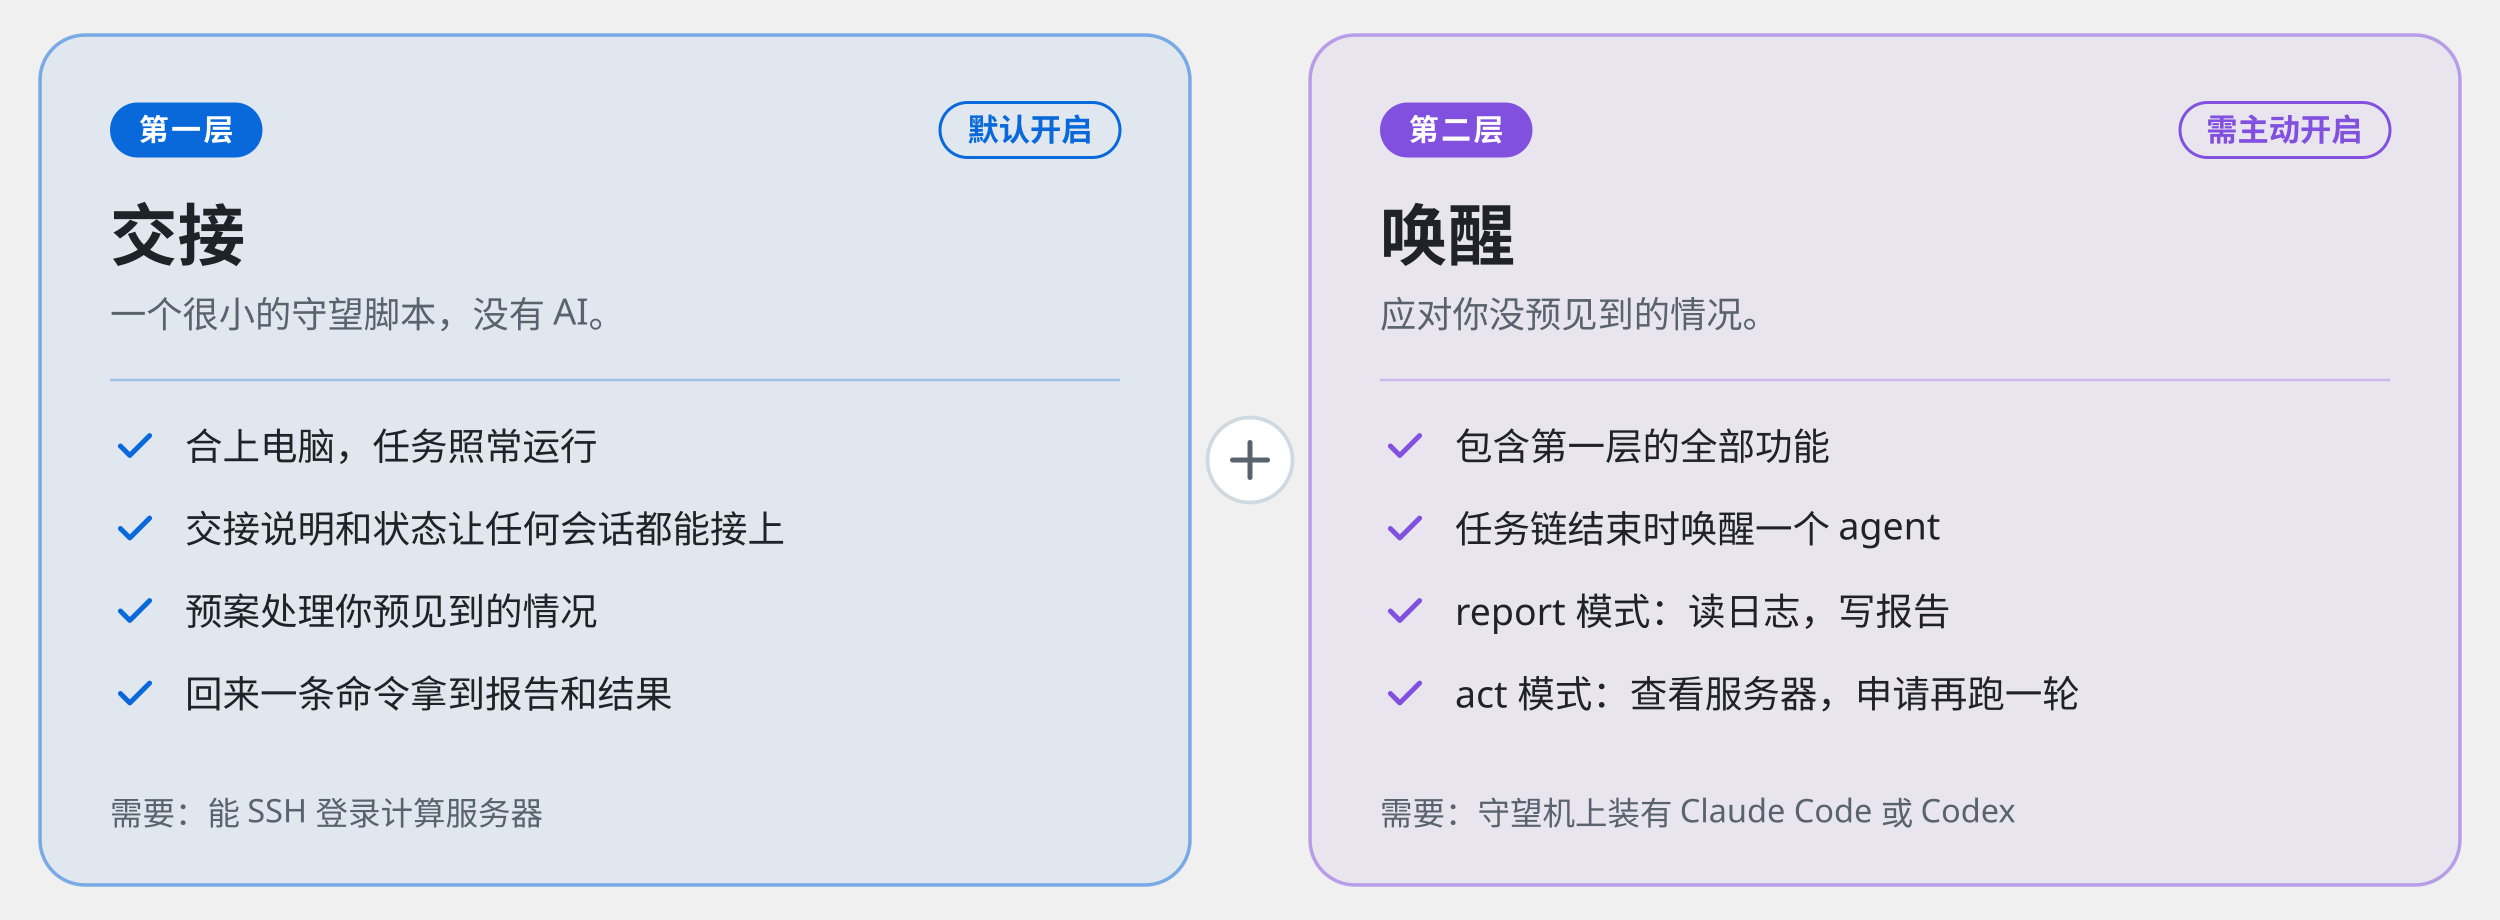
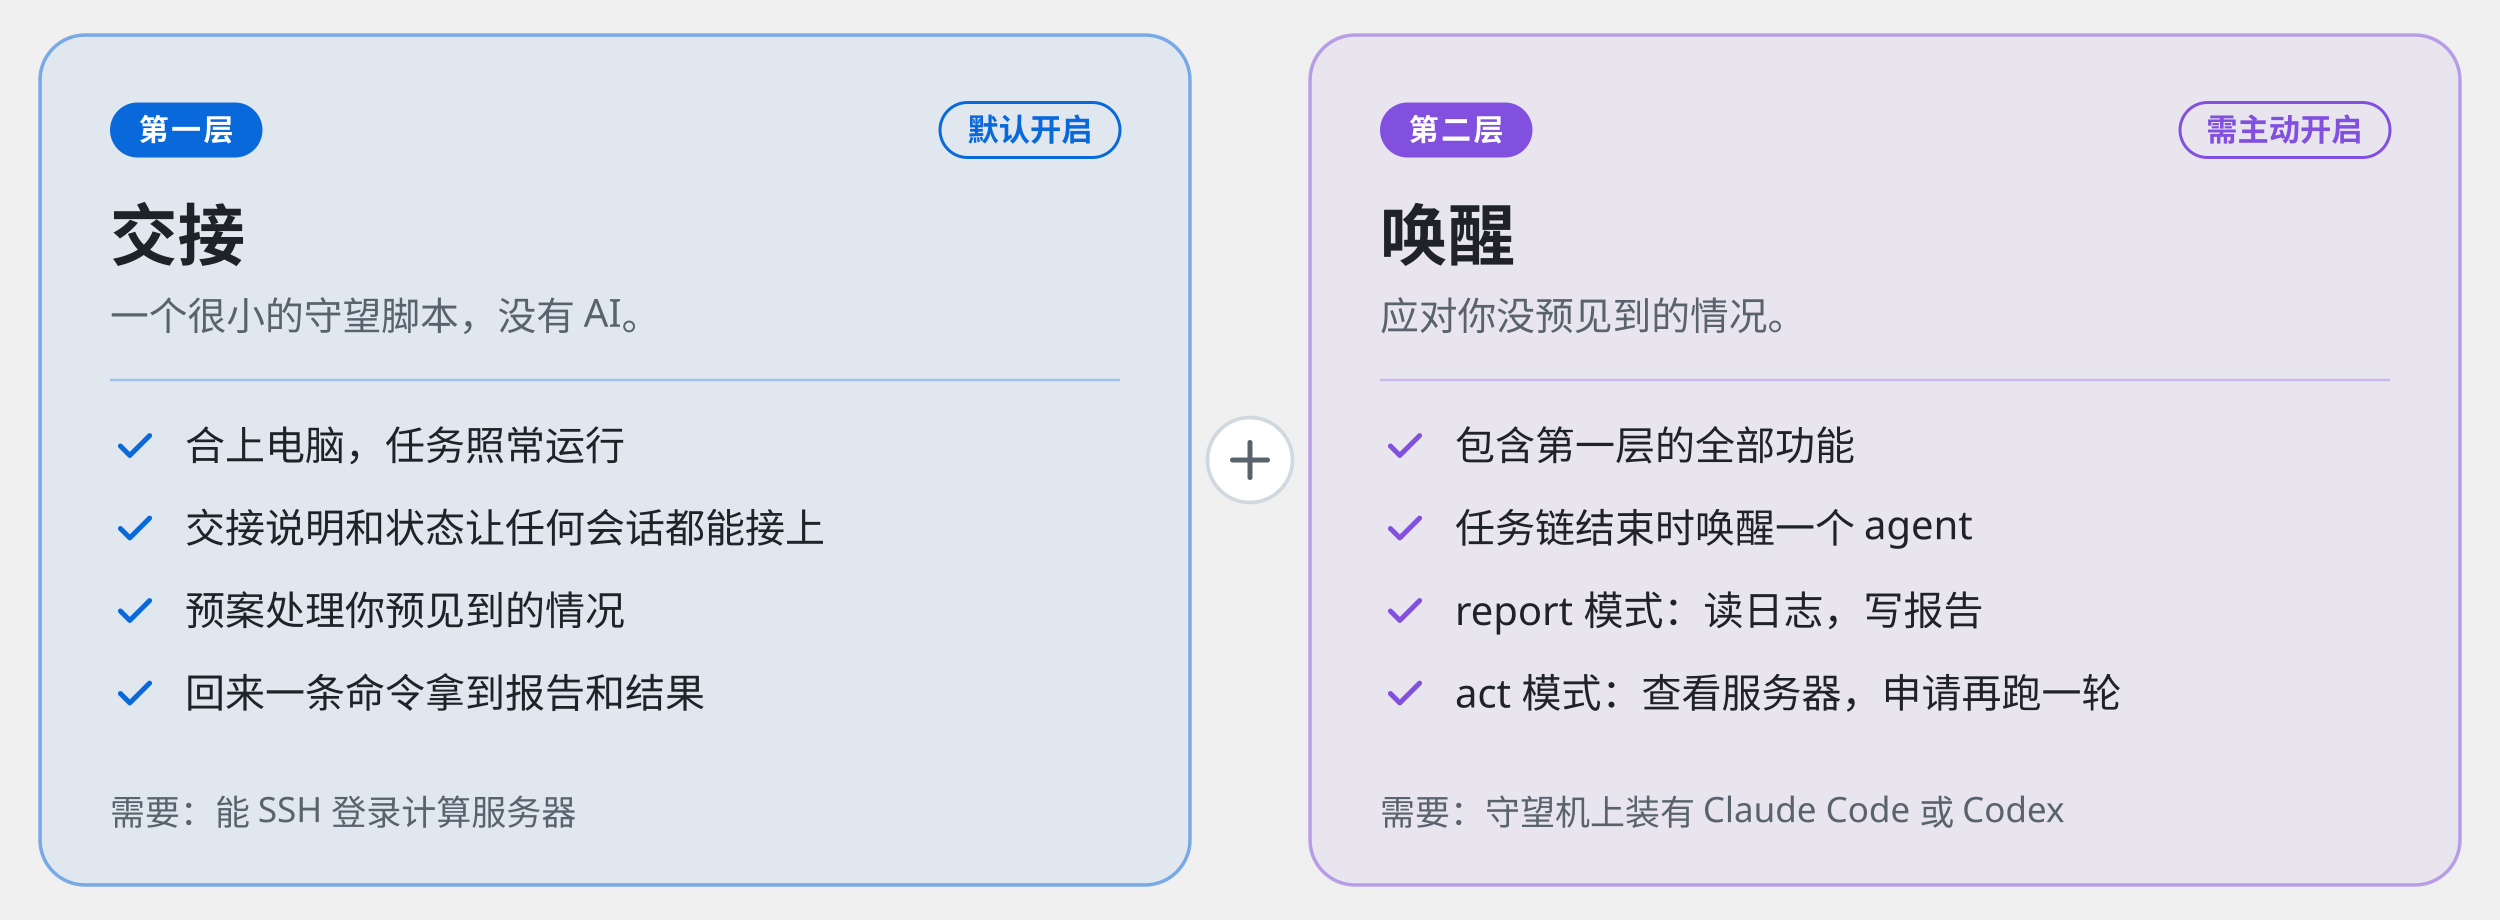
<svg xmlns="http://www.w3.org/2000/svg" viewBox="0 0 1000 368" width="1000" height="368">
  <rect x="16" y="14" width="460" height="340" rx="18" fill="#0969da" fill-opacity="0.07" stroke="#0969da" stroke-opacity="0.5" stroke-width="1.4" />
  <rect x="44" y="41" width="61" height="22" rx="11" fill="#0969da" />
  <text x="74.44" y="56.2" font-family="-apple-system, BlinkMacSystemFont, &quot;Segoe UI&quot;, &quot;Noto Sans&quot;, Helvetica, Arial, &quot;PingFang SC&quot;, &quot;Microsoft YaHei&quot;, &quot;Noto Sans CJK SC&quot;, sans-serif" font-size="12" font-weight="700" fill="#ffffff" text-anchor="middle" letter-spacing="0.08em">第一层</text>
  <rect x="376" y="41" width="72" height="22" rx="11" fill="none" stroke="#0969da" stroke-width="1.2" />
  <text x="412.0" y="56.4" font-family="-apple-system, BlinkMacSystemFont, &quot;Segoe UI&quot;, &quot;Noto Sans&quot;, Helvetica, Arial, &quot;PingFang SC&quot;, &quot;Microsoft YaHei&quot;, &quot;Noto Sans CJK SC&quot;, sans-serif" font-size="12.5" font-weight="600" fill="#0969da" text-anchor="middle">默认开启</text>
  <text x="44" y="104" font-family="-apple-system, BlinkMacSystemFont, &quot;Segoe UI&quot;, &quot;Noto Sans&quot;, Helvetica, Arial, &quot;PingFang SC&quot;, &quot;Microsoft YaHei&quot;, &quot;Noto Sans CJK SC&quot;, sans-serif" font-size="27" font-weight="700" fill="#1f2328" text-anchor="start">交接</text>
-   <text x="44" y="131" font-family="-apple-system, BlinkMacSystemFont, &quot;Segoe UI&quot;, &quot;Noto Sans&quot;, Helvetica, Arial, &quot;PingFang SC&quot;, &quot;Microsoft YaHei&quot;, &quot;Noto Sans CJK SC&quot;, sans-serif" font-size="14.5" font-weight="400" fill="#59636e" text-anchor="start">一个很小的守望脚本，没有 AI。</text>
+   <text x="44" y="132" font-family="-apple-system, BlinkMacSystemFont, &quot;Segoe UI&quot;, &quot;Noto Sans&quot;, Helvetica, Arial, &quot;PingFang SC&quot;, &quot;Microsoft YaHei&quot;, &quot;Noto Sans CJK SC&quot;, sans-serif" font-size="15.5" font-weight="400" fill="#59636e" text-anchor="start">一个很小的守望脚本，没有 AI。</text>
  <path d="M44 152H448" stroke="#0969da" stroke-opacity="0.3" />
  <g transform="translate(44,168) scale(0.8333333)" fill="none" stroke="#0969da" stroke-width="2.4" stroke-linecap="round" stroke-linejoin="round">
    <path d="M5 12.5l4.5 4.5L19 7.5" />
  </g>
-   <text x="74" y="184" font-family="-apple-system, BlinkMacSystemFont, &quot;Segoe UI&quot;, &quot;Noto Sans&quot;, Helvetica, Arial, &quot;PingFang SC&quot;, &quot;Microsoft YaHei&quot;, &quot;Noto Sans CJK SC&quot;, sans-serif" font-size="15" font-weight="500" fill="#1f2328" text-anchor="start">合上电脑，任务照常运行</text>
+   <text x="74" y="184" font-family="-apple-system, BlinkMacSystemFont, &quot;Segoe UI&quot;, &quot;Noto Sans&quot;, Helvetica, Arial, &quot;PingFang SC&quot;, &quot;Microsoft YaHei&quot;, &quot;Noto Sans CJK SC&quot;, sans-serif" font-size="16" font-weight="500" fill="#1f2328" text-anchor="start">合上电脑，任务照常运行</text>
  <g transform="translate(44,201) scale(0.8333333)" fill="none" stroke="#0969da" stroke-width="2.4" stroke-linecap="round" stroke-linejoin="round">
    <path d="M5 12.5l4.5 4.5L19 7.5" />
  </g>
-   <text x="74" y="217" font-family="-apple-system, BlinkMacSystemFont, &quot;Segoe UI&quot;, &quot;Noto Sans&quot;, Helvetica, Arial, &quot;PingFang SC&quot;, &quot;Microsoft YaHei&quot;, &quot;Noto Sans CJK SC&quot;, sans-serif" font-size="15" font-weight="500" fill="#1f2328" text-anchor="start">交接说明和状态让任何会话都能接上</text>
+   <text x="74" y="217" font-family="-apple-system, BlinkMacSystemFont, &quot;Segoe UI&quot;, &quot;Noto Sans&quot;, Helvetica, Arial, &quot;PingFang SC&quot;, &quot;Microsoft YaHei&quot;, &quot;Noto Sans CJK SC&quot;, sans-serif" font-size="16" font-weight="500" fill="#1f2328" text-anchor="start">交接说明和状态让任何会话都能接上</text>
  <g transform="translate(44,234) scale(0.8333333)" fill="none" stroke="#0969da" stroke-width="2.4" stroke-linecap="round" stroke-linejoin="round">
    <path d="M5 12.5l4.5 4.5L19 7.5" />
  </g>
-   <text x="74" y="250" font-family="-apple-system, BlinkMacSystemFont, &quot;Segoe UI&quot;, &quot;Noto Sans&quot;, Helvetica, Arial, &quot;PingFang SC&quot;, &quot;Microsoft YaHei&quot;, &quot;Noto Sans CJK SC&quot;, sans-serif" font-size="15" font-weight="500" fill="#1f2328" text-anchor="start">预案处理你预见到的情况</text>
+   <text x="74" y="250" font-family="-apple-system, BlinkMacSystemFont, &quot;Segoe UI&quot;, &quot;Noto Sans&quot;, Helvetica, Arial, &quot;PingFang SC&quot;, &quot;Microsoft YaHei&quot;, &quot;Noto Sans CJK SC&quot;, sans-serif" font-size="16" font-weight="500" fill="#1f2328" text-anchor="start">预案处理你预见到的情况</text>
  <g transform="translate(44,267) scale(0.8333333)" fill="none" stroke="#0969da" stroke-width="2.4" stroke-linecap="round" stroke-linejoin="round">
    <path d="M5 12.5l4.5 4.5L19 7.5" />
  </g>
-   <text x="74" y="283" font-family="-apple-system, BlinkMacSystemFont, &quot;Segoe UI&quot;, &quot;Noto Sans&quot;, Helvetica, Arial, &quot;PingFang SC&quot;, &quot;Microsoft YaHei&quot;, &quot;Noto Sans CJK SC&quot;, sans-serif" font-size="15" font-weight="500" fill="#1f2328" text-anchor="start">回来一条命令拿到报告和结果</text>
-   <text x="44" y="330" font-family="-apple-system, BlinkMacSystemFont, &quot;Segoe UI&quot;, &quot;Noto Sans&quot;, Helvetica, Arial, &quot;PingFang SC&quot;, &quot;Microsoft YaHei&quot;, &quot;Noto Sans CJK SC&quot;, sans-serif" font-size="13" font-weight="500" fill="#59636e" text-anchor="start">需要：能 SSH 登录计算服务器</text>
+   <text x="74" y="283" font-family="-apple-system, BlinkMacSystemFont, &quot;Segoe UI&quot;, &quot;Noto Sans&quot;, Helvetica, Arial, &quot;PingFang SC&quot;, &quot;Microsoft YaHei&quot;, &quot;Noto Sans CJK SC&quot;, sans-serif" font-size="16" font-weight="500" fill="#1f2328" text-anchor="start">回来一条命令拿到报告和结果</text>
+   <text x="44" y="330" font-family="-apple-system, BlinkMacSystemFont, &quot;Segoe UI&quot;, &quot;Noto Sans&quot;, Helvetica, Arial, &quot;PingFang SC&quot;, &quot;Microsoft YaHei&quot;, &quot;Noto Sans CJK SC&quot;, sans-serif" font-size="14" font-weight="500" fill="#59636e" text-anchor="start">需要：能 SSH 登录计算服务器</text>
  <rect x="524" y="14" width="460" height="340" rx="18" fill="#8250df" fill-opacity="0.07" stroke="#8250df" stroke-opacity="0.5" stroke-width="1.4" />
  <rect x="552" y="41" width="61" height="22" rx="11" fill="#8250df" />
  <text x="582.44" y="56.2" font-family="-apple-system, BlinkMacSystemFont, &quot;Segoe UI&quot;, &quot;Noto Sans&quot;, Helvetica, Arial, &quot;PingFang SC&quot;, &quot;Microsoft YaHei&quot;, &quot;Noto Sans CJK SC&quot;, sans-serif" font-size="12" font-weight="700" fill="#ffffff" text-anchor="middle" letter-spacing="0.08em">第二层</text>
  <rect x="872" y="41" width="84" height="22" rx="11" fill="none" stroke="#8250df" stroke-width="1.2" />
  <text x="913.75" y="56.4" font-family="-apple-system, BlinkMacSystemFont, &quot;Segoe UI&quot;, &quot;Noto Sans&quot;, Helvetica, Arial, &quot;PingFang SC&quot;, &quot;Microsoft YaHei&quot;, &quot;Noto Sans CJK SC&quot;, sans-serif" font-size="12.5" font-weight="600" fill="#8250df" text-anchor="middle">需主动开启</text>
  <text x="552" y="104" font-family="-apple-system, BlinkMacSystemFont, &quot;Segoe UI&quot;, &quot;Noto Sans&quot;, Helvetica, Arial, &quot;PingFang SC&quot;, &quot;Microsoft YaHei&quot;, &quot;Noto Sans CJK SC&quot;, sans-serif" font-size="27" font-weight="700" fill="#1f2328" text-anchor="start">唤醒</text>
-   <text x="552" y="131" font-family="-apple-system, BlinkMacSystemFont, &quot;Segoe UI&quot;, &quot;Noto Sans&quot;, Helvetica, Arial, &quot;PingFang SC&quot;, &quot;Microsoft YaHei&quot;, &quot;Noto Sans CJK SC&quot;, sans-serif" font-size="14.5" font-weight="400" fill="#59636e" text-anchor="start">应对你没预见到的情况。</text>
+   <text x="552" y="132" font-family="-apple-system, BlinkMacSystemFont, &quot;Segoe UI&quot;, &quot;Noto Sans&quot;, Helvetica, Arial, &quot;PingFang SC&quot;, &quot;Microsoft YaHei&quot;, &quot;Noto Sans CJK SC&quot;, sans-serif" font-size="15.5" font-weight="400" fill="#59636e" text-anchor="start">应对你没预见到的情况。</text>
  <path d="M552 152H956" stroke="#8250df" stroke-opacity="0.3" />
  <g transform="translate(552,168) scale(0.8333333)" fill="none" stroke="#8250df" stroke-width="2.4" stroke-linecap="round" stroke-linejoin="round">
    <path d="M5 12.5l4.5 4.5L19 7.5" />
  </g>
-   <text x="582" y="184" font-family="-apple-system, BlinkMacSystemFont, &quot;Segoe UI&quot;, &quot;Noto Sans&quot;, Helvetica, Arial, &quot;PingFang SC&quot;, &quot;Microsoft YaHei&quot;, &quot;Noto Sans CJK SC&quot;, sans-serif" font-size="15" font-weight="500" fill="#1f2328" text-anchor="start">包含第一层的全部功能</text>
+   <text x="582" y="184" font-family="-apple-system, BlinkMacSystemFont, &quot;Segoe UI&quot;, &quot;Noto Sans&quot;, Helvetica, Arial, &quot;PingFang SC&quot;, &quot;Microsoft YaHei&quot;, &quot;Noto Sans CJK SC&quot;, sans-serif" font-size="16" font-weight="500" fill="#1f2328" text-anchor="start">包含第一层的全部功能</text>
  <g transform="translate(552,201) scale(0.8333333)" fill="none" stroke="#8250df" stroke-width="2.4" stroke-linecap="round" stroke-linejoin="round">
    <path d="M5 12.5l4.5 4.5L19 7.5" />
  </g>
-   <text x="582" y="217" font-family="-apple-system, BlinkMacSystemFont, &quot;Segoe UI&quot;, &quot;Noto Sans&quot;, Helvetica, Arial, &quot;PingFang SC&quot;, &quot;Microsoft YaHei&quot;, &quot;Noto Sans CJK SC&quot;, sans-serif" font-size="15" font-weight="500" fill="#1f2328" text-anchor="start">任务链结束时唤醒一个 agent</text>
+   <text x="582" y="217" font-family="-apple-system, BlinkMacSystemFont, &quot;Segoe UI&quot;, &quot;Noto Sans&quot;, Helvetica, Arial, &quot;PingFang SC&quot;, &quot;Microsoft YaHei&quot;, &quot;Noto Sans CJK SC&quot;, sans-serif" font-size="16" font-weight="500" fill="#1f2328" text-anchor="start">任务链结束时唤醒一个 agent</text>
  <g transform="translate(552,234) scale(0.8333333)" fill="none" stroke="#8250df" stroke-width="2.4" stroke-linecap="round" stroke-linejoin="round">
    <path d="M5 12.5l4.5 4.5L19 7.5" />
  </g>
-   <text x="582" y="250" font-family="-apple-system, BlinkMacSystemFont, &quot;Segoe UI&quot;, &quot;Noto Sans&quot;, Helvetica, Arial, &quot;PingFang SC&quot;, &quot;Microsoft YaHei&quot;, &quot;Noto Sans CJK SC&quot;, sans-serif" font-size="15" font-weight="500" fill="#1f2328" text-anchor="start">report 模式：读日志，写报告</text>
+   <text x="582" y="250" font-family="-apple-system, BlinkMacSystemFont, &quot;Segoe UI&quot;, &quot;Noto Sans&quot;, Helvetica, Arial, &quot;PingFang SC&quot;, &quot;Microsoft YaHei&quot;, &quot;Noto Sans CJK SC&quot;, sans-serif" font-size="16" font-weight="500" fill="#1f2328" text-anchor="start">report 模式：读日志，写报告</text>
  <g transform="translate(552,267) scale(0.8333333)" fill="none" stroke="#8250df" stroke-width="2.4" stroke-linecap="round" stroke-linejoin="round">
    <path d="M5 12.5l4.5 4.5L19 7.5" />
  </g>
-   <text x="582" y="283" font-family="-apple-system, BlinkMacSystemFont, &quot;Segoe UI&quot;, &quot;Noto Sans&quot;, Helvetica, Arial, &quot;PingFang SC&quot;, &quot;Microsoft YaHei&quot;, &quot;Noto Sans CJK SC&quot;, sans-serif" font-size="15" font-weight="500" fill="#1f2328" text-anchor="start">act 模式：查看服务器，申请再跑一轮</text>
-   <text x="552" y="330" font-family="-apple-system, BlinkMacSystemFont, &quot;Segoe UI&quot;, &quot;Noto Sans&quot;, Helvetica, Arial, &quot;PingFang SC&quot;, &quot;Microsoft YaHei&quot;, &quot;Noto Sans CJK SC&quot;, sans-serif" font-size="13" font-weight="500" fill="#59636e" text-anchor="start">需要：守望机上装有 Claude Code 或 Codex</text>
+   <text x="582" y="283" font-family="-apple-system, BlinkMacSystemFont, &quot;Segoe UI&quot;, &quot;Noto Sans&quot;, Helvetica, Arial, &quot;PingFang SC&quot;, &quot;Microsoft YaHei&quot;, &quot;Noto Sans CJK SC&quot;, sans-serif" font-size="16" font-weight="500" fill="#1f2328" text-anchor="start">act 模式：查看服务器，申请再跑一轮</text>
+   <text x="552" y="330" font-family="-apple-system, BlinkMacSystemFont, &quot;Segoe UI&quot;, &quot;Noto Sans&quot;, Helvetica, Arial, &quot;PingFang SC&quot;, &quot;Microsoft YaHei&quot;, &quot;Noto Sans CJK SC&quot;, sans-serif" font-size="14" font-weight="500" fill="#59636e" text-anchor="start">需要：守望机上装有 Claude Code 或 Codex</text>
  <circle cx="500.0" cy="184.0" r="17" fill="#ffffff" stroke="#d1d9e0" stroke-width="1.5" />
  <path d="M493.0 184.0h14M500.0 177.0v14" stroke="#59636e" stroke-width="2" stroke-linecap="round" />
</svg>
